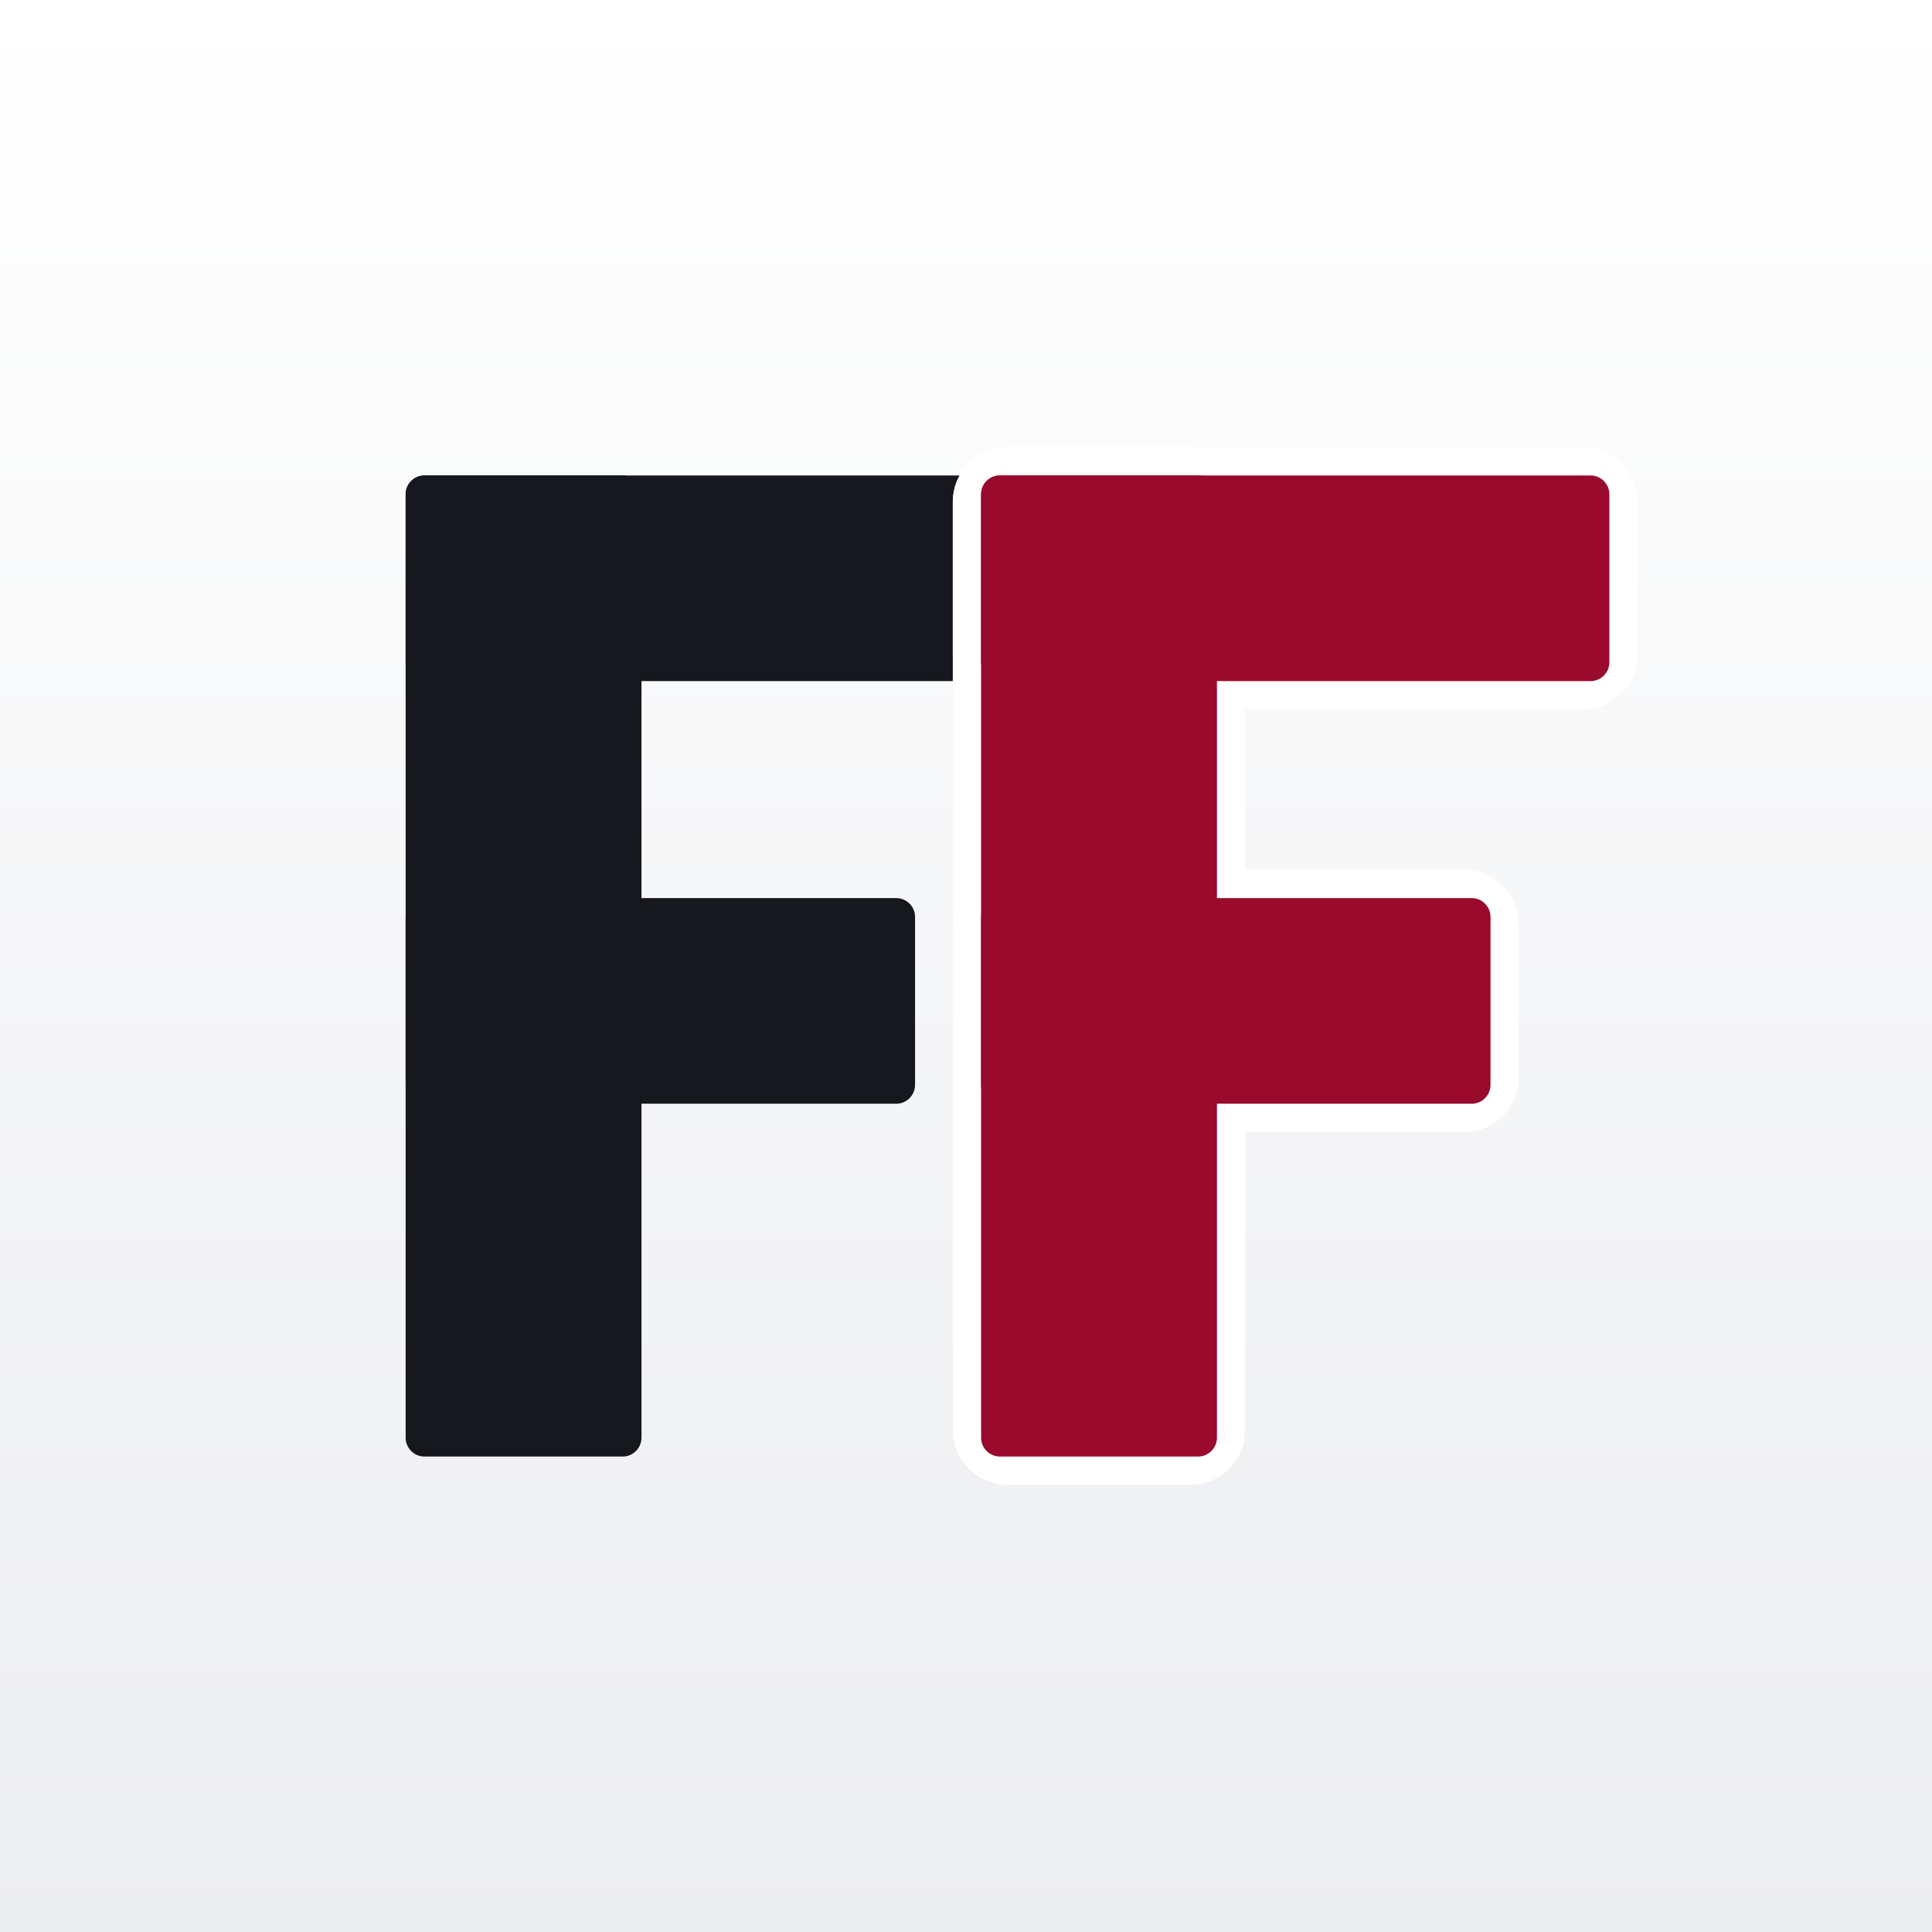
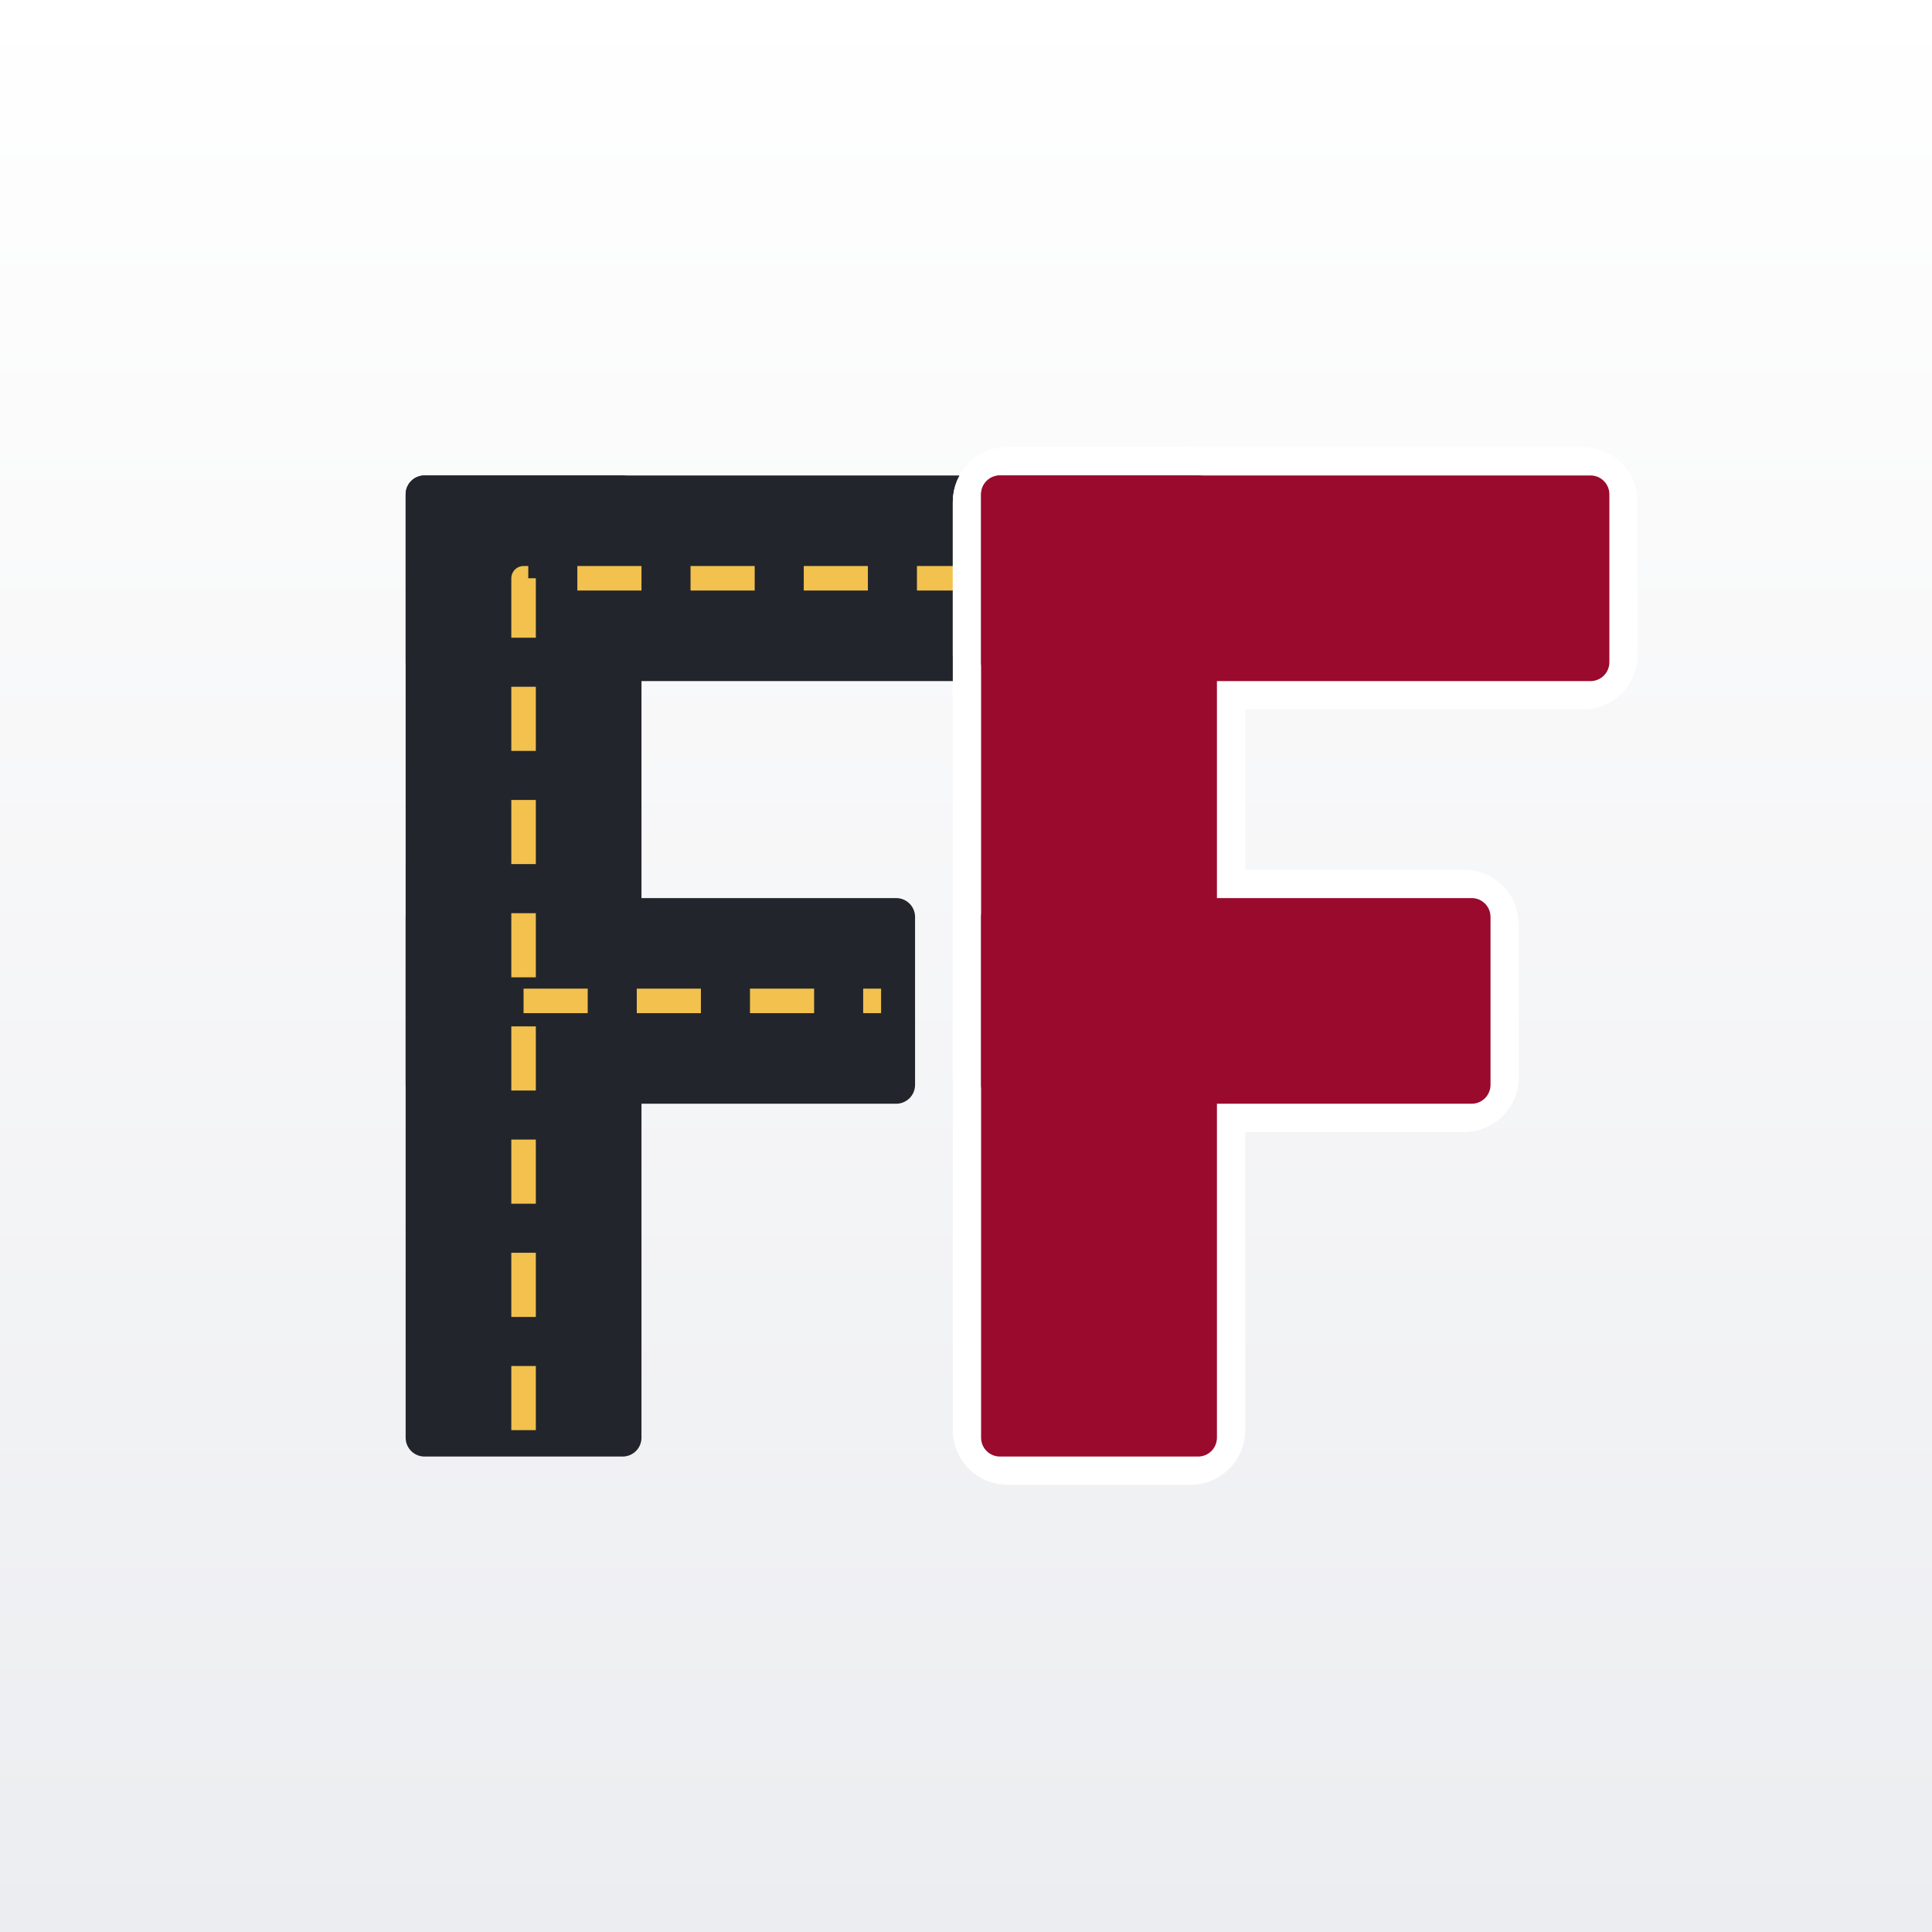
<svg xmlns="http://www.w3.org/2000/svg" viewBox="0 0 1024 1024">
  <defs>
    <linearGradient id="w" x1="0" y1="0" x2="0" y2="1">
      <stop offset="0" stop-color="#FFFFFF" />
      <stop offset="1" stop-color="#ECEDF0" />
    </linearGradient>
-     <filter id="s" x="-30%" y="-30%" width="160%" height="160%">
-       <feDropShadow dx="0" dy="12" stdDeviation="16" flood-color="#000" flood-opacity=".22" />
-     </filter>
  </defs>
  <rect width="1024" height="1024" fill="url(#w)" />
-   <g fill="#16181D">
+   <g fill="#22252B">
    <rect x="215" y="252" width="125" height="520" rx="10" />
    <rect x="215" y="252" width="333" height="109" rx="10" />
    <rect x="215" y="476" width="270" height="109" rx="10" />
  </g>
+   <path d="M277.5 758 V306.5 H530" stroke="#F2C14E" stroke-width="13" stroke-dasharray="34 26" fill="none" stroke-linejoin="round" />
+   <path d="M277.5 530.5 H467" stroke="#F2C14E" stroke-width="13" stroke-dasharray="34 26" fill="none" />
  <g fill="#FFFFFF" stroke="#FFFFFF" stroke-width="30" stroke-linejoin="round">
    <rect x="520" y="252" width="125" height="520" rx="14" />
    <rect x="520" y="252" width="333" height="109" rx="14" />
    <rect x="520" y="476" width="270" height="109" rx="14" />
  </g>
  <g fill="#990A2C">
    <rect x="520" y="252" width="125" height="520" rx="10" />
    <rect x="520" y="252" width="333" height="109" rx="10" />
    <rect x="520" y="476" width="270" height="109" rx="10" />
  </g>
</svg>
